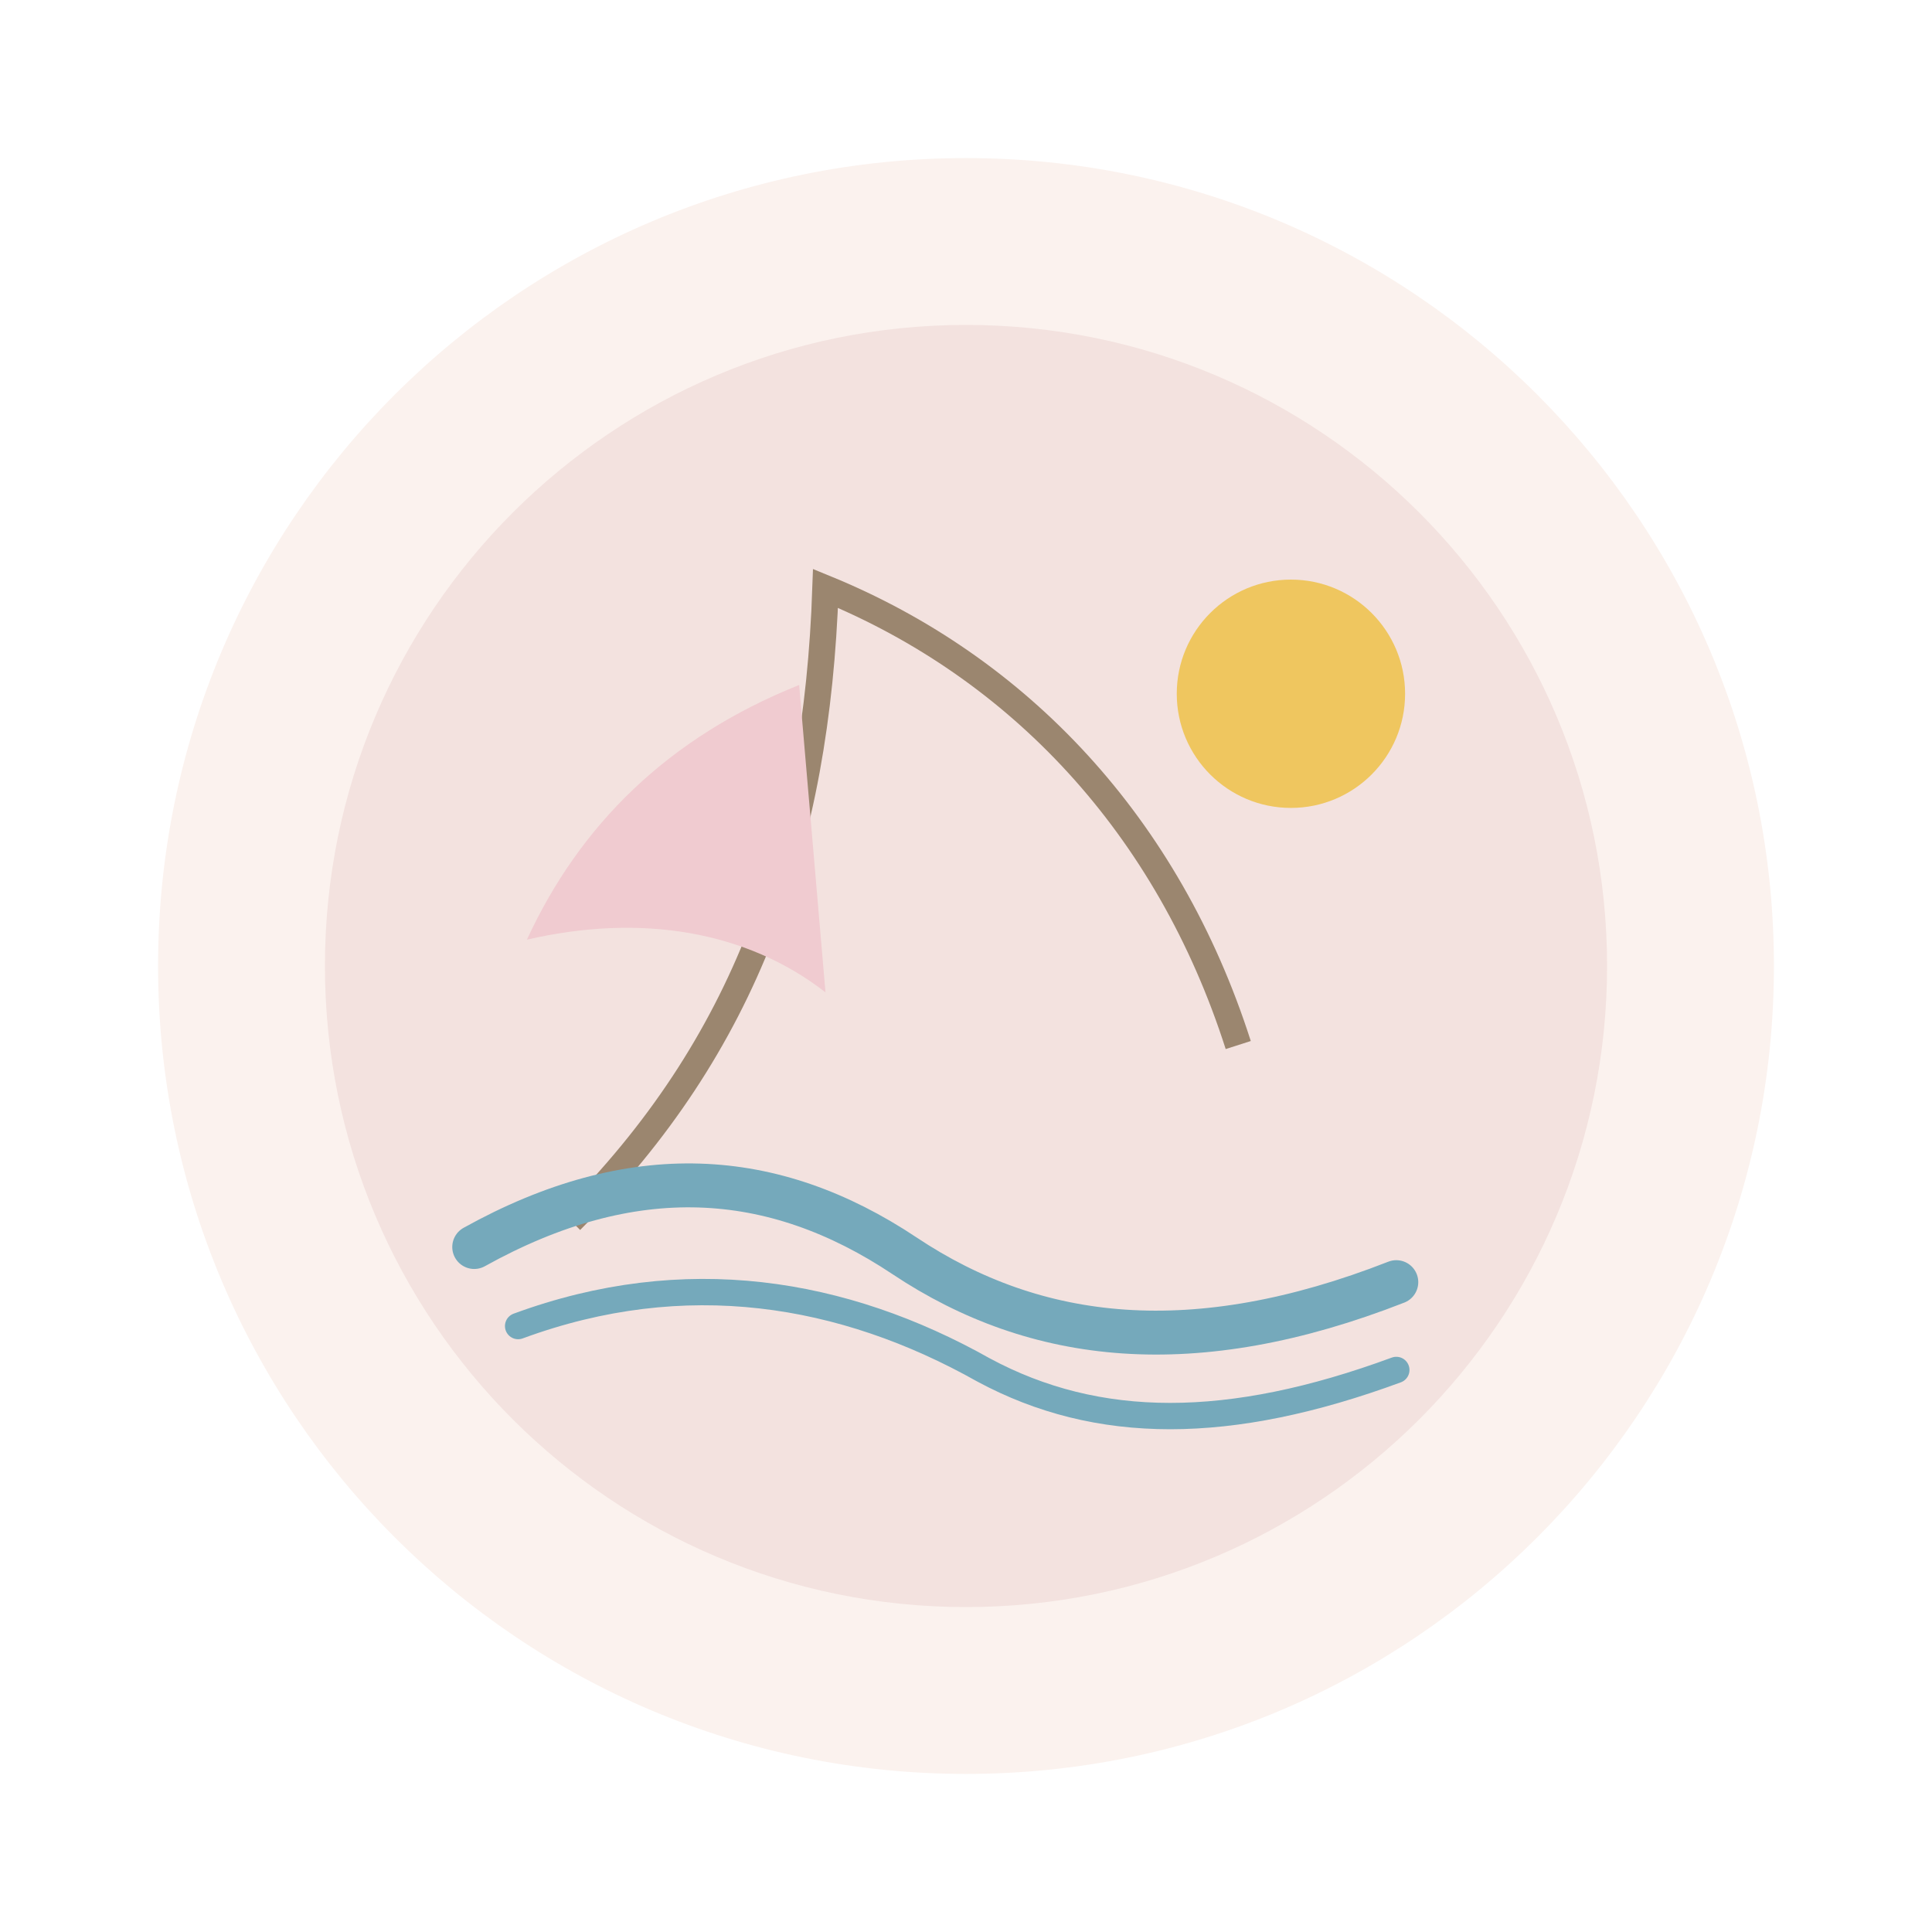
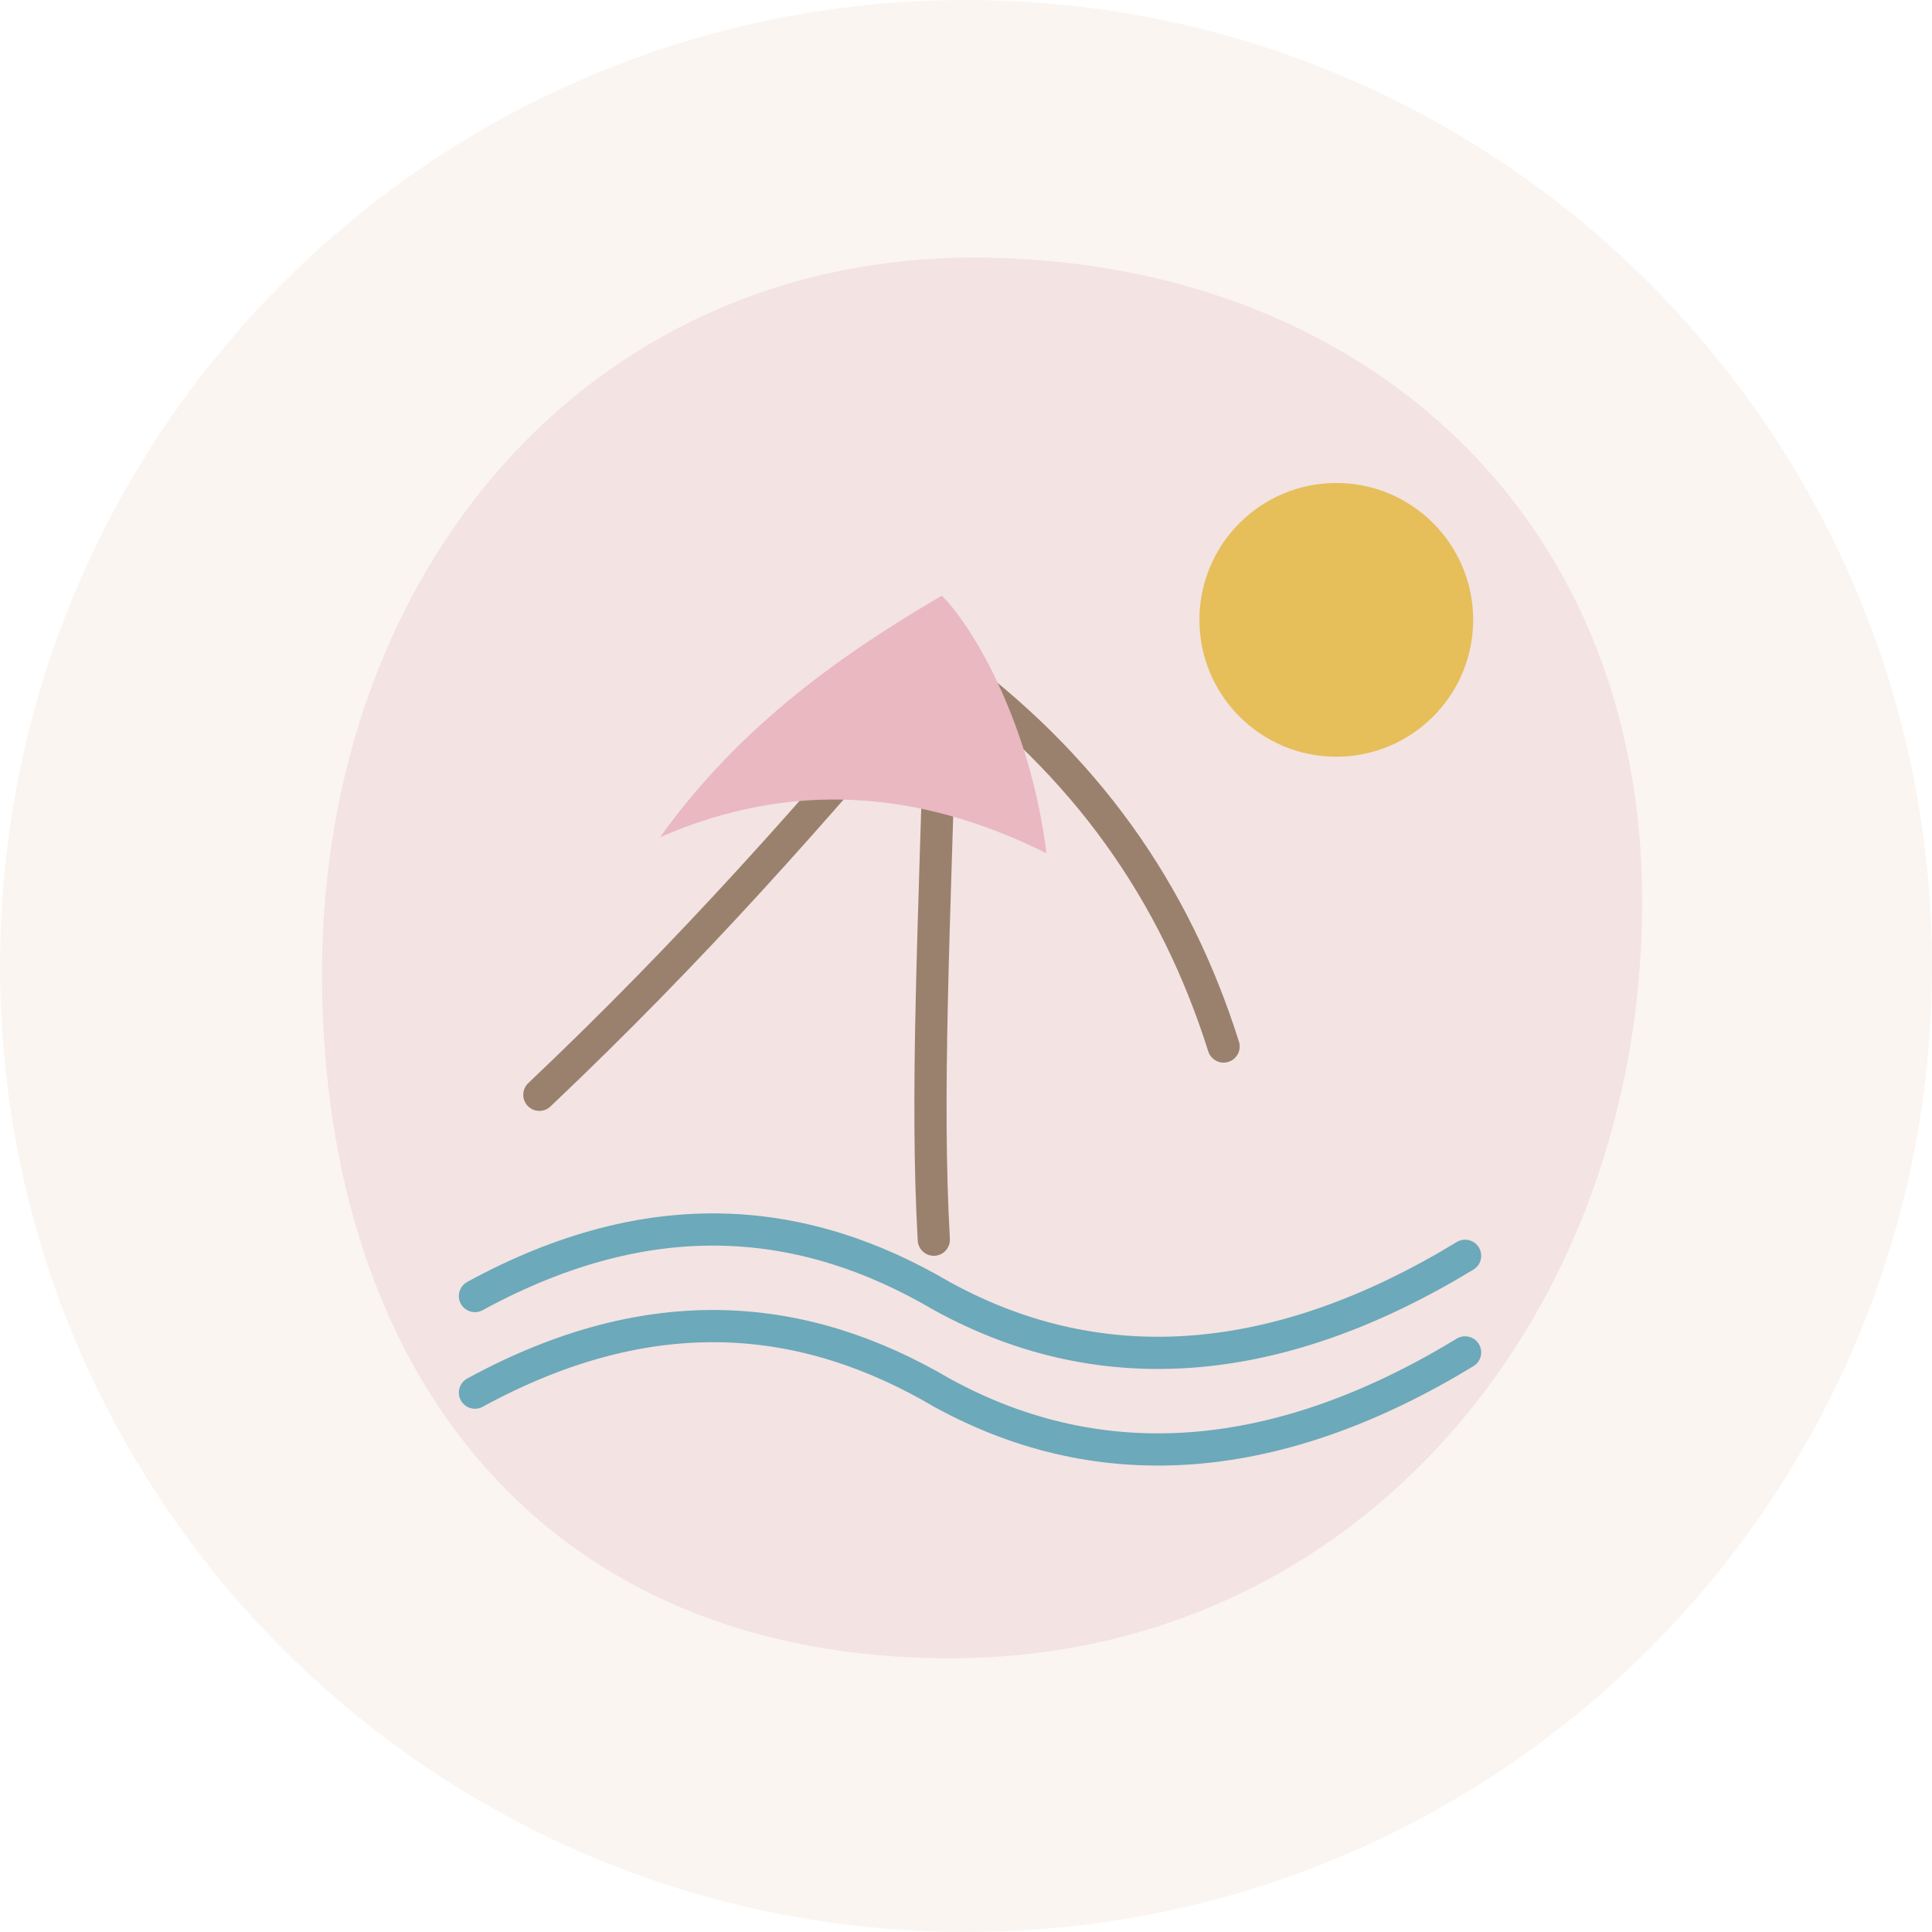
- <svg xmlns="http://www.w3.org/2000/svg" viewBox="0 0 220 220">
-   <circle cx="110" cy="110" r="92" fill="#fbf2ee" />
-   <circle cx="110" cy="110" r="73" fill="#f3e2df" />
-   <circle cx="147" cy="79" r="13" fill="#efc65f" />
-   <path d="M65 139c20-20 28-43 29-72 22 9 39 27 47 52" fill="none" stroke="#9b866f" stroke-width="3" />
-   <path d="M91 78c-15 6-25 16-31 29 13-3 25-1 34 6" fill="#f0cbd0" />
-   <path d="M54 142c18-10 34-9 49 1 15 10 33 12 56 3" fill="none" stroke="#75a9bb" stroke-width="5" stroke-linecap="round" />
-   <path d="M59 151c19-7 37-4 53 5 13 7 28 7 47 0" fill="none" stroke="#75a9bb" stroke-width="3" stroke-linecap="round" />
+ <svg xmlns="http://www.w3.org/2000/svg" viewBox="0 0 240 240" fill="none">
+   <rect width="240" height="240" rx="120" fill="#FBF5F1" />
+   <path d="M40 121c0-50 33-89 81-89 47 0 83 31 83 80 0 51-35 94-86 94-50 0-78-35-78-85Z" fill="#F3E3E2" />
+   <g stroke-linecap="round" stroke-linejoin="round">
+     <circle cx="166" cy="77" r="17" fill="#E6BE5A" stroke="none" />
+     <path d="M67 136c19-18 34-35 50-54 18 13 29 29 35 48" stroke="#9A816E" stroke-width="4" />
+     <path d="M117 82c-1 35-2 54-1 72" stroke="#9A816E" stroke-width="4" />
+     <path d="M82 104c16-7 32-6 48 2-2-16-9-28-13-32-12 7-25 16-35 30Z" fill="#EAB8C1" stroke="none" />
+     <path d="M59 161c22-12 41-10 58 0 20 11 42 9 65-5M59 173c22-12 41-10 58 0 20 11 42 9 65-5" stroke="#6CA9BA" stroke-width="4" />
+   </g>
</svg>
